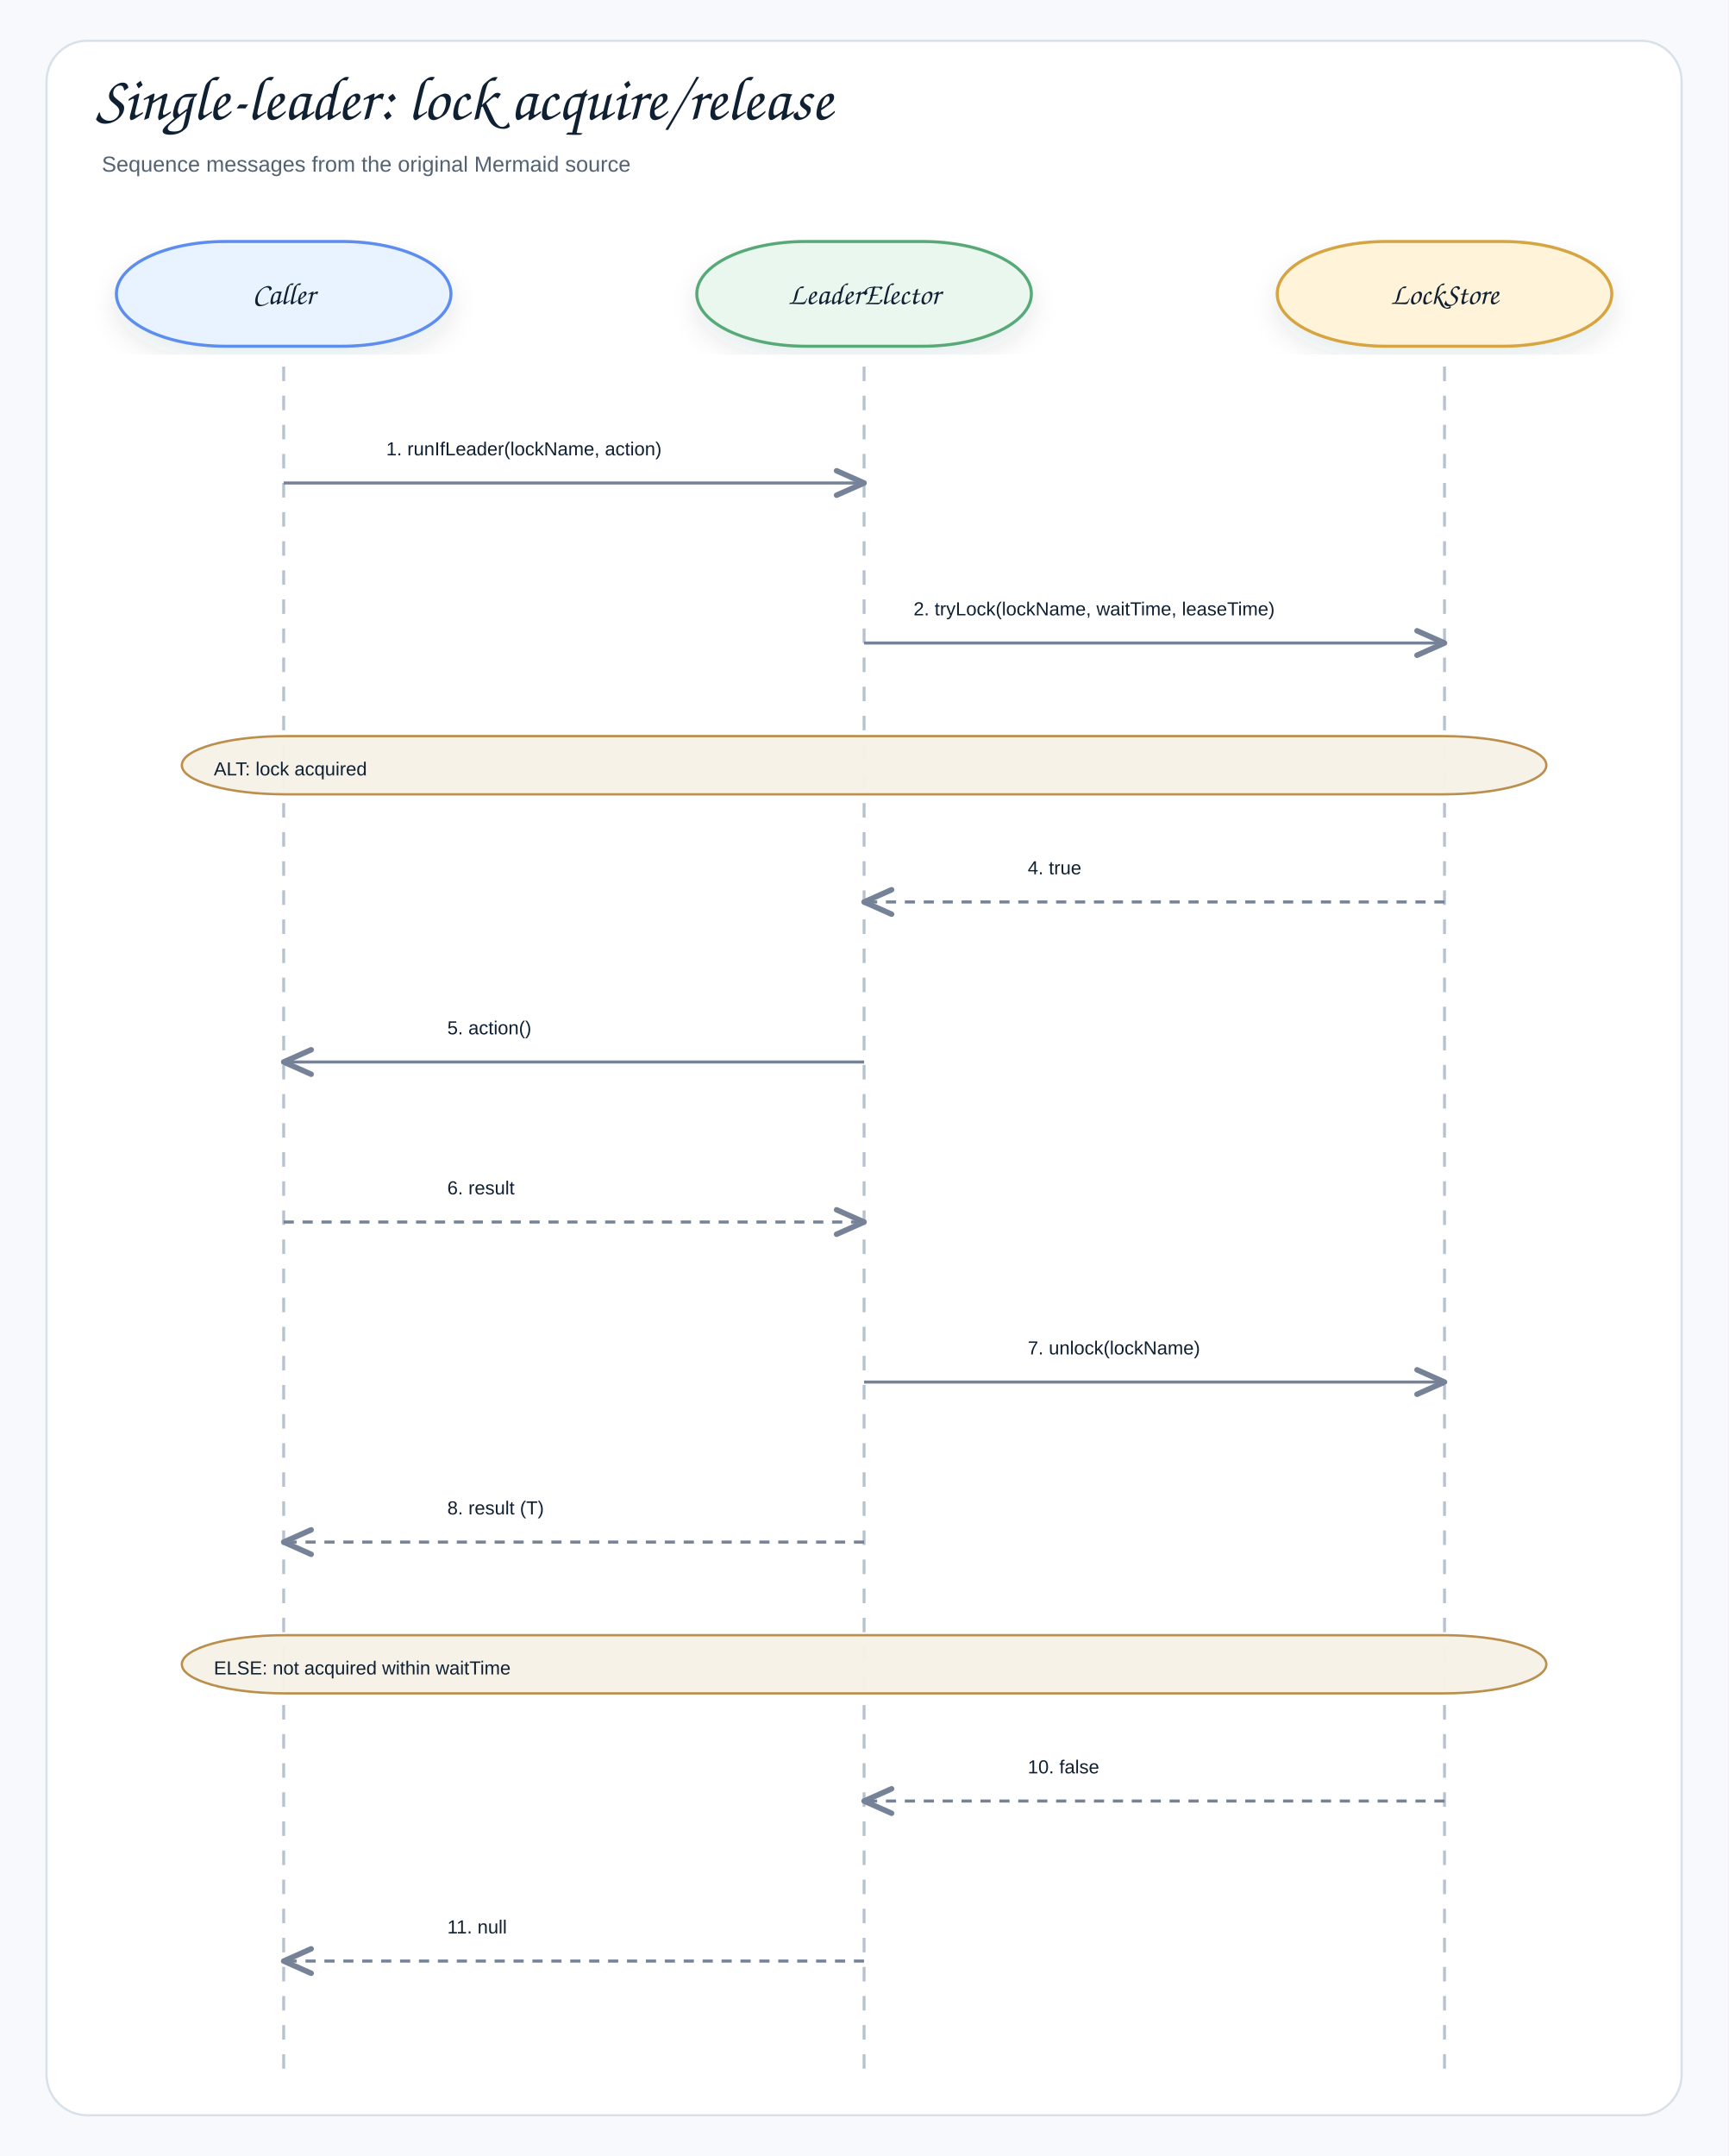
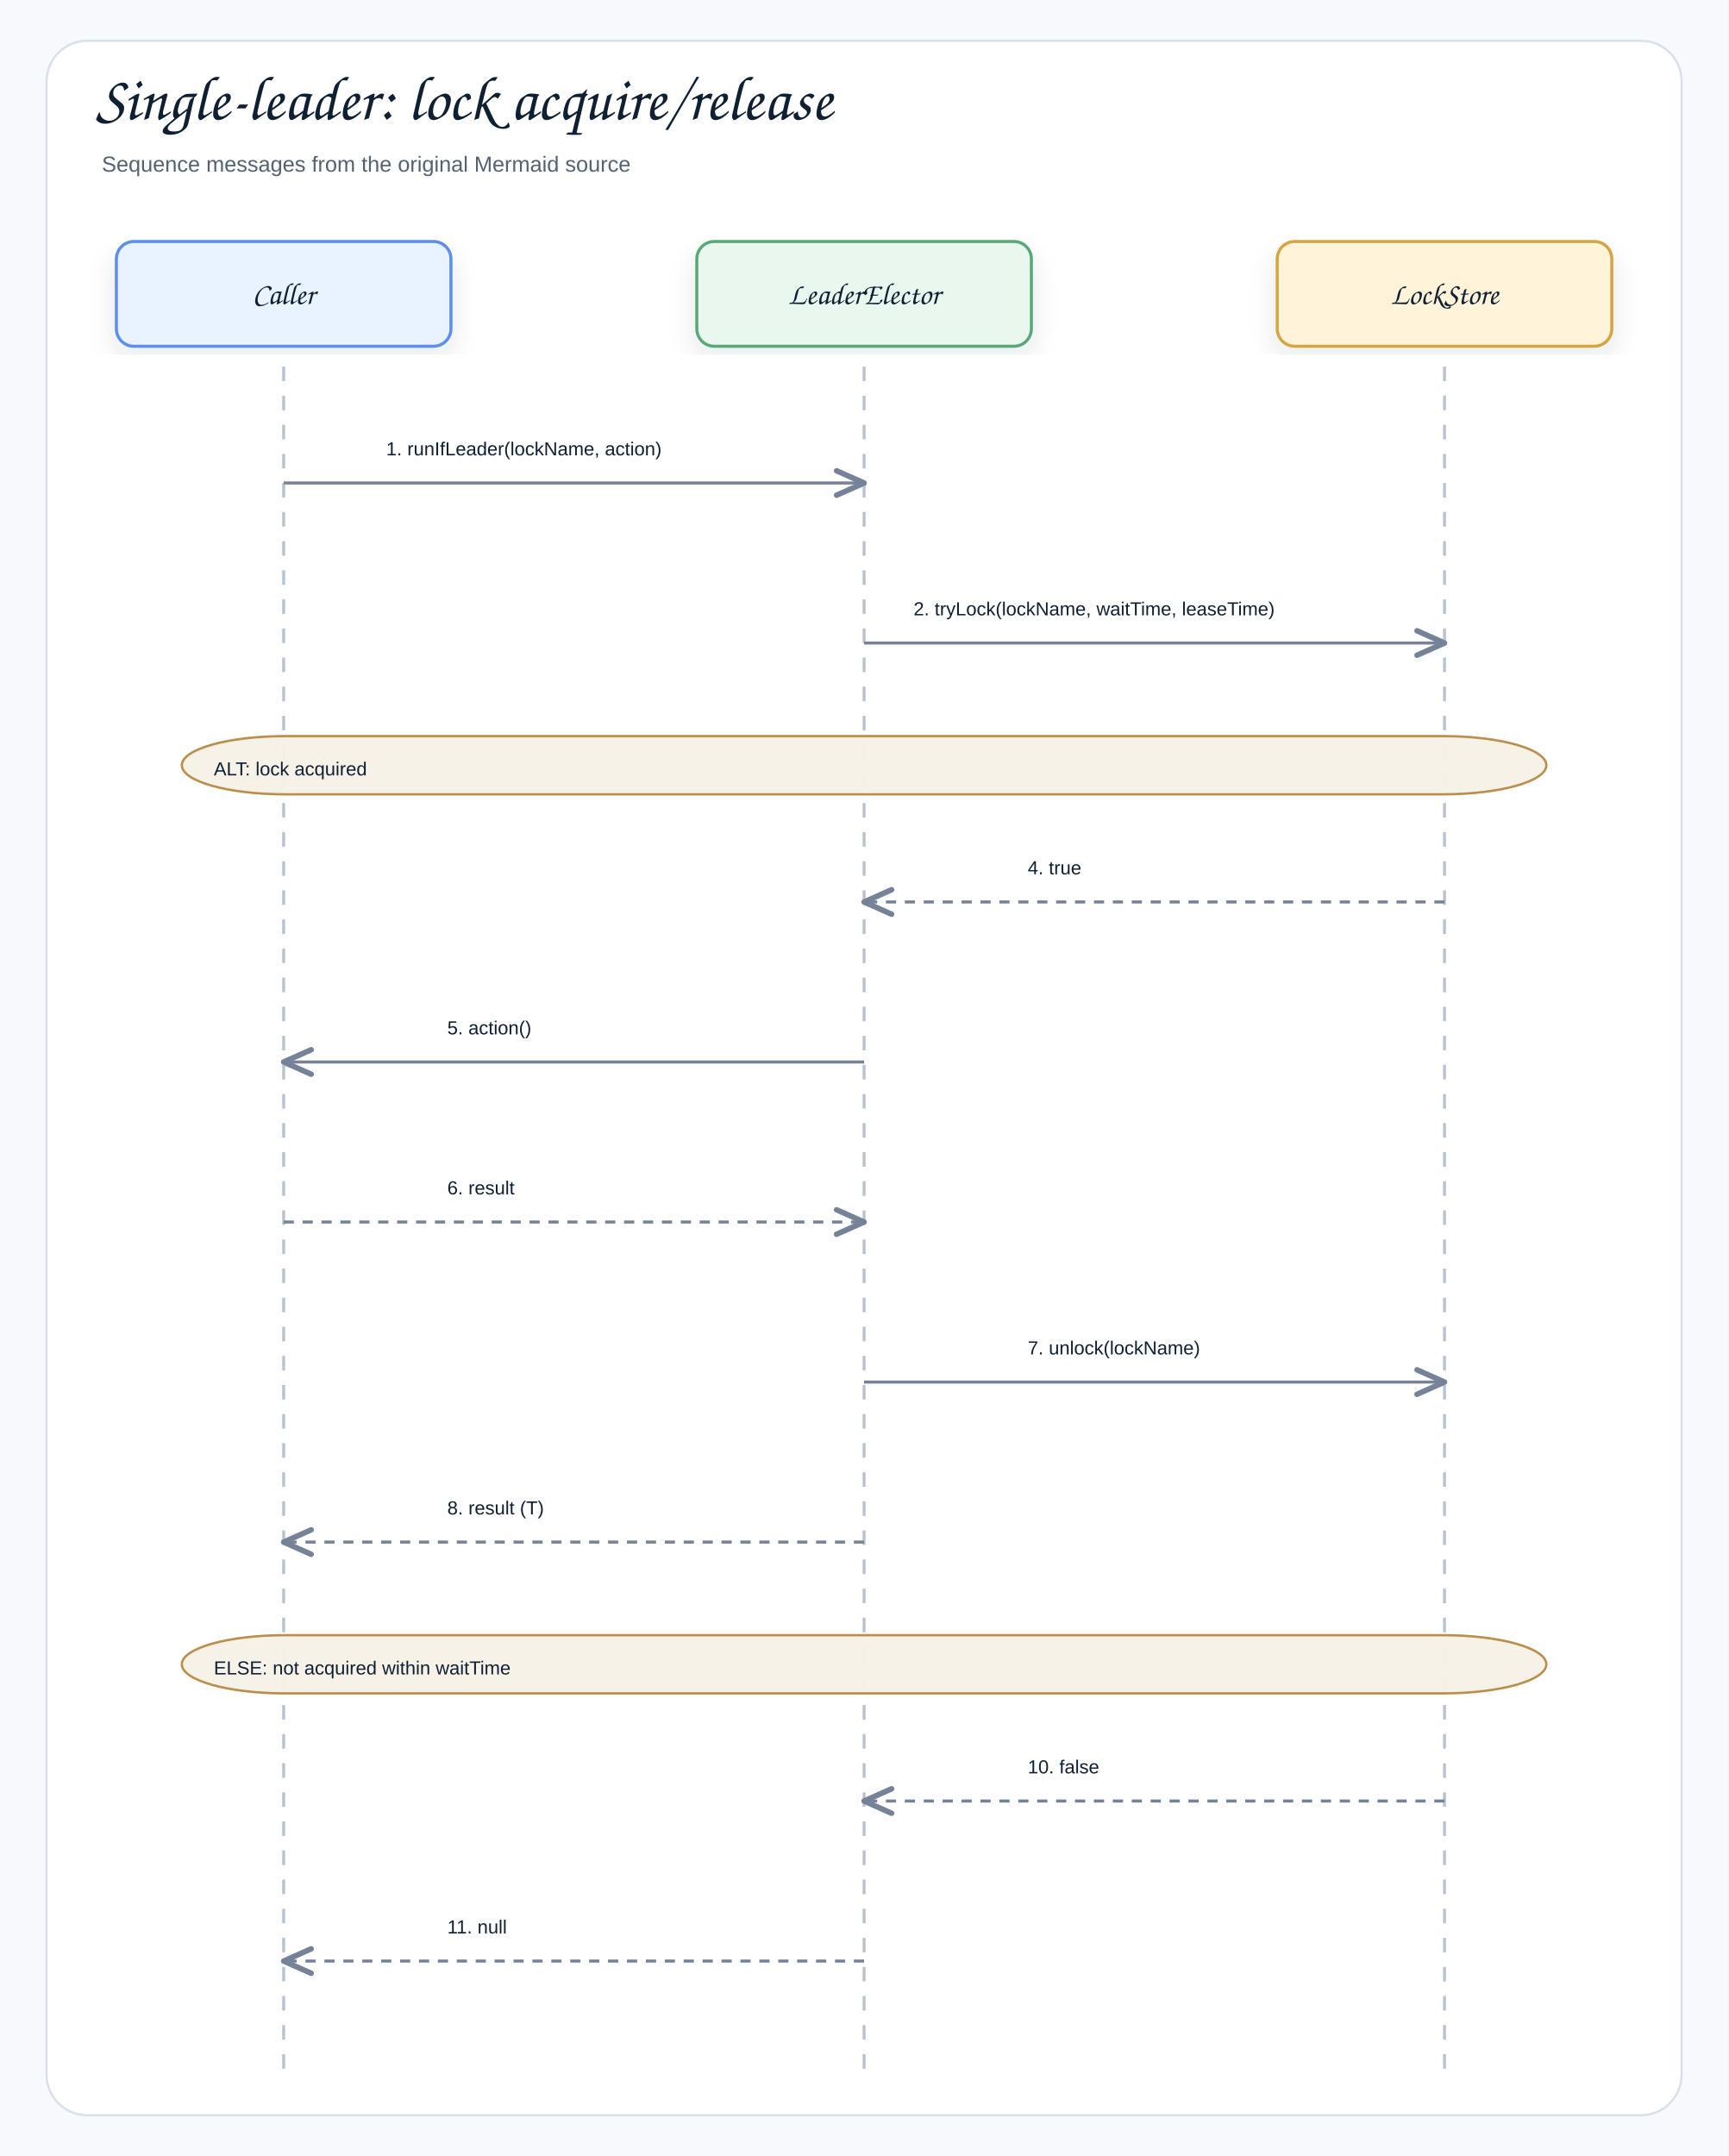
<svg xmlns="http://www.w3.org/2000/svg" width="1188" height="1482" viewBox="0 0 1188 1482" role="img" aria-label="Single-leader: lock acquire/release">
  <defs>
    <filter id="shadow" x="-8%" y="-8%" width="116%" height="116%">
      <feDropShadow dx="0" dy="8" stdDeviation="9" flood-color="#1f2937" flood-opacity="0.10" />
    </filter>
    <marker id="openArrow" markerWidth="12" markerHeight="10" refX="10" refY="5" orient="auto" markerUnits="strokeWidth">
      <path d="M 1 1 L 10 5 L 1 9" fill="none" stroke="#758297" stroke-width="1.8" stroke-linecap="round" stroke-linejoin="round" />
    </marker>
    <marker id="inherit" markerWidth="14" markerHeight="12" refX="12" refY="6" orient="auto" markerUnits="strokeWidth">
      <path d="M 0 1 L 12 6 L 0 11 Z" fill="#ffffff" stroke="#758297" stroke-width="1.8" />
    </marker>
    <style>
    .canvas{fill:#f7f9fc}.frame{fill:#fff;stroke:#d8e0ea;stroke-width:1.5}
    .title{font-family:"Architects Daughter","Comic Mono","Comic Sans MS","Comic Sans",cursive;font-size:43px;font-weight:400;fill:#102033}
    .subtitle{font-family:"Comic Mono","Comic Sans MS","Comic Sans","Comic Neue",Arial,sans-serif;font-size:15px;font-weight:400;fill:#536273}
    .label{font-family:"Architects Daughter","Comic Mono","Comic Sans MS","Comic Sans",cursive;font-size:25px;font-weight:400;fill:#102033}
    .smallLabel{font-family:"Architects Daughter","Comic Mono","Comic Sans MS","Comic Sans",cursive;font-size:21px;font-weight:400;fill:#102033}
    .mono{font-family:"Comic Mono","Comic Sans MS","Comic Sans","Comic Neue",Arial,sans-serif;font-size:12px;font-weight:400;fill:#102033}
    .small{font-family:"Comic Mono","Comic Sans MS","Comic Sans","Comic Neue",Arial,sans-serif;font-size:12px;font-weight:400;fill:#536273}
    .strong{font-family:"Comic Mono","Comic Sans MS","Comic Sans","Comic Neue",Arial,sans-serif;font-size:13px;font-weight:400;fill:#102033}
    .card{stroke-width:2.1;filter:url(#shadow)}.compartment{stroke-width:1.5;fill:none}
    .line{stroke:#758297;stroke-width:2.1;fill:none;marker-end:url(#openArrow)}
    .plainLine{stroke:#758297;stroke-width:2.1;fill:none}
    .dashed{stroke:#758297;stroke-width:2.1;stroke-dasharray:7 6;fill:none;marker-end:url(#openArrow)}
    .inheritLine{stroke:#758297;stroke-width:2.2;fill:none;marker-end:url(#inherit)}
    .implLine{stroke:#758297;stroke-width:2.2;stroke-dasharray:8 7;fill:none;marker-end:url(#inherit)}
  </style>
  </defs>
  <rect class="canvas" width="1188" height="1482" />
  <rect class="frame" x="32" y="28" width="1124" height="1426" rx="28" />
  <text class="title" x="66" y="82">Single-leader: lock acquire/release</text>
  <text class="subtitle" x="70" y="118">Sequence messages from the original Mermaid source</text>
-   <rect class="card" x="80" y="166" width="230" height="72" rx="75" fill="#E8F3FF" stroke="#5B8DEF" />
+   <rect class="card" x="80" y="166" width="230" height="72" rx="12" fill="#E8F3FF" stroke="#5B8DEF" />
  <text class="smallLabel" x="195" y="209" text-anchor="middle">Caller</text>
  <line class="lifeline" x1="195" y1="252" x2="195" y2="1422" stroke="#b7c2d1" stroke-width="2" stroke-dasharray="10 10" />
-   <rect class="card" x="479" y="166" width="230" height="72" rx="75" fill="#EAF7EF" stroke="#58A978" />
+   <rect class="card" x="479" y="166" width="230" height="72" rx="12" fill="#EAF7EF" stroke="#58A978" />
  <text class="smallLabel" x="594" y="209" text-anchor="middle">LeaderElector</text>
  <line class="lifeline" x1="594" y1="252" x2="594" y2="1422" stroke="#b7c2d1" stroke-width="2" stroke-dasharray="10 10" />
-   <rect class="card" x="878" y="166" width="230" height="72" rx="75" fill="#FFF3D9" stroke="#D6A441" />
+   <rect class="card" x="878" y="166" width="230" height="72" rx="12" fill="#FFF3D9" stroke="#D6A441" />
  <text class="smallLabel" x="993" y="209" text-anchor="middle">LockStore</text>
  <line class="lifeline" x1="993" y1="252" x2="993" y2="1422" stroke="#b7c2d1" stroke-width="2" stroke-dasharray="10 10" />
  <rect x="247.5" y="286" width="294" height="40" rx="67" fill="#ffffff" opacity="0.97" />
  <text class="strong" x="265.5" y="313" text-anchor="start">1. runIfLeader(lockName, action)</text>
  <path class="line" d="M195 332 L594 332" />
  <rect x="610" y="396" width="367" height="40" rx="67" fill="#ffffff" opacity="0.97" />
  <text class="strong" x="628" y="423" text-anchor="start">2. tryLock(lockName, waitTime, leaseTime)</text>
  <path class="line" d="M594 442 L993 442" />
  <rect x="125" y="506" width="938" height="40" rx="71" fill="#F7F1E7" stroke="#B88A44" stroke-width="1.6" opacity="0.96" />
  <text class="strong" x="147" y="533" text-anchor="start">ALT: lock acquired</text>
  <rect x="688.5" y="574" width="210" height="40" rx="67" fill="#ffffff" opacity="0.97" />
  <text class="strong" x="706.5" y="601" text-anchor="start">4. true</text>
  <path class="dashed" d="M993 620 L594 620" />
  <rect x="289.5" y="684" width="210" height="40" rx="67" fill="#ffffff" opacity="0.97" />
  <text class="strong" x="307.5" y="711" text-anchor="start">5. action()</text>
  <path class="line" d="M594 730 L195 730" />
  <rect x="289.5" y="794" width="210" height="40" rx="67" fill="#ffffff" opacity="0.97" />
  <text class="strong" x="307.5" y="821" text-anchor="start">6. result</text>
  <path class="dashed" d="M195 840 L594 840" />
  <rect x="688.5" y="904" width="210" height="40" rx="67" fill="#ffffff" opacity="0.97" />
  <text class="strong" x="706.5" y="931" text-anchor="start">7. unlock(lockName)</text>
  <path class="line" d="M594 950 L993 950" />
  <rect x="289.5" y="1014" width="210" height="40" rx="67" fill="#ffffff" opacity="0.97" />
  <text class="strong" x="307.5" y="1041" text-anchor="start">8. result (T)</text>
  <path class="dashed" d="M594 1060 L195 1060" />
  <rect x="125" y="1124" width="938" height="40" rx="71" fill="#F7F1E7" stroke="#B88A44" stroke-width="1.6" opacity="0.96" />
  <text class="strong" x="147" y="1151" text-anchor="start">ELSE: not acquired within waitTime</text>
  <rect x="688.5" y="1192" width="210" height="40" rx="67" fill="#ffffff" opacity="0.97" />
  <text class="strong" x="706.5" y="1219" text-anchor="start">10. false</text>
  <path class="dashed" d="M993 1238 L594 1238" />
  <rect x="289.5" y="1302" width="210" height="40" rx="67" fill="#ffffff" opacity="0.97" />
  <text class="strong" x="307.5" y="1329" text-anchor="start">11. null</text>
  <path class="dashed" d="M594 1348 L195 1348" />
</svg>
